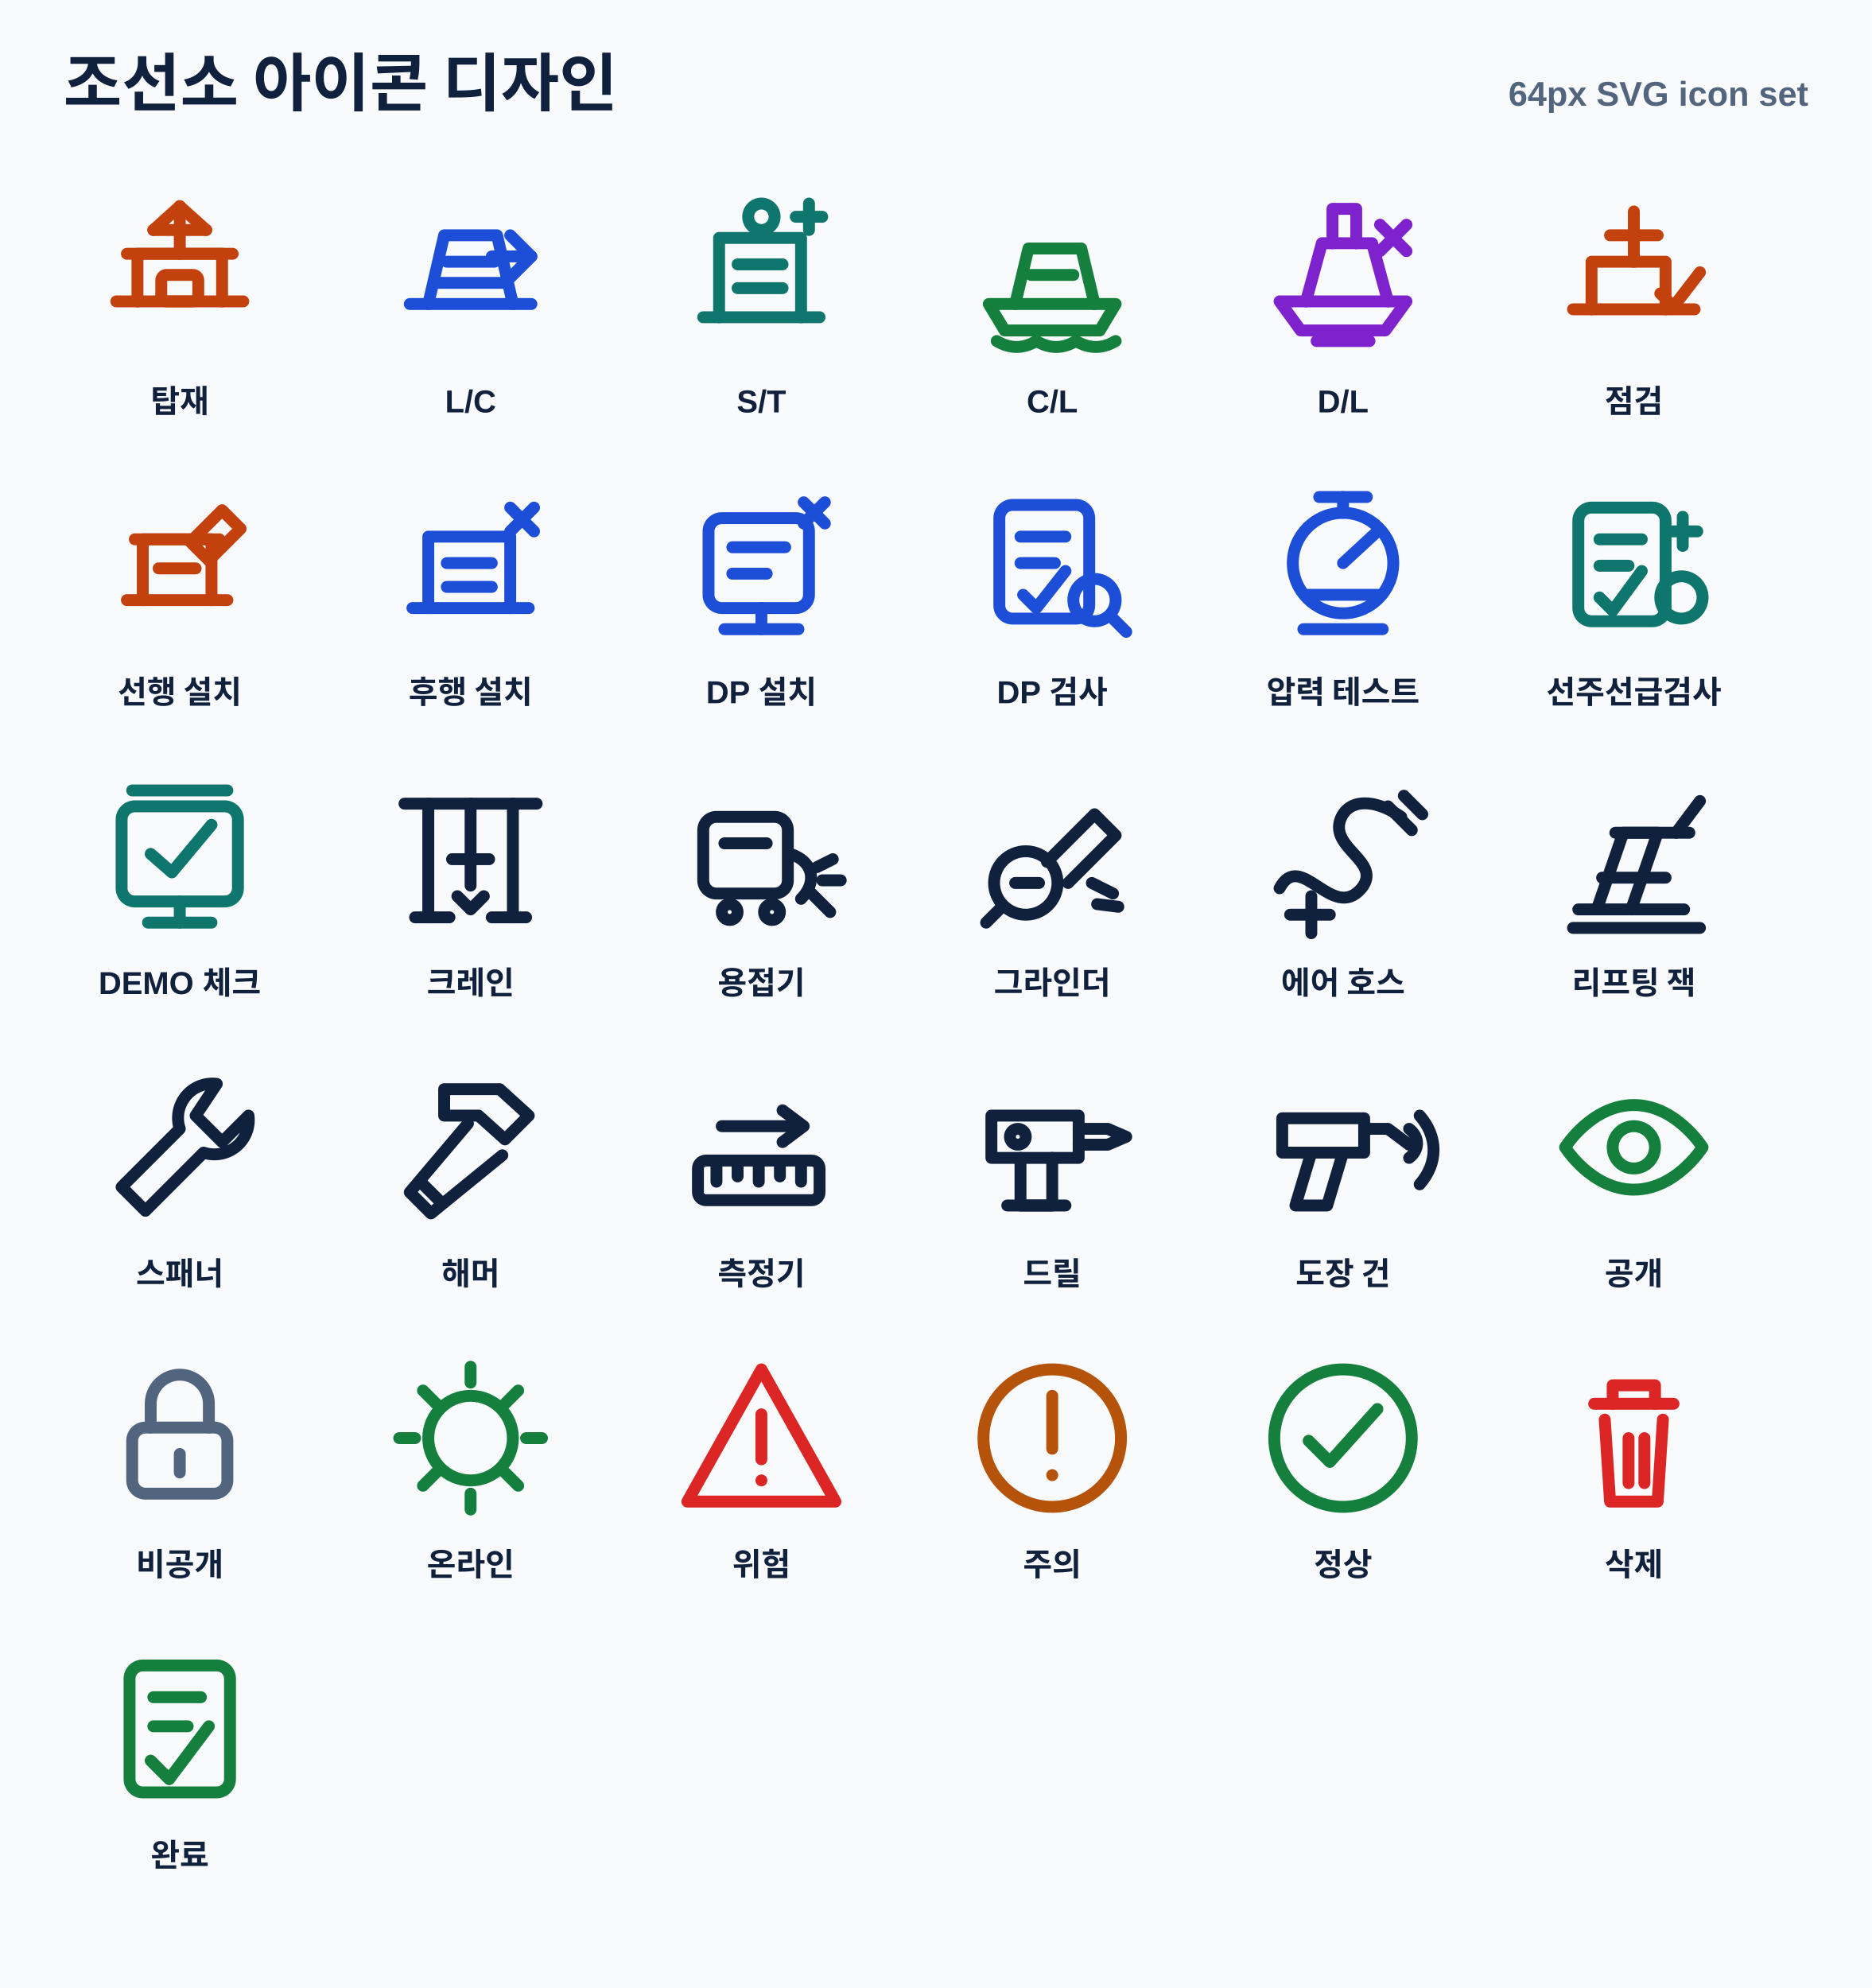
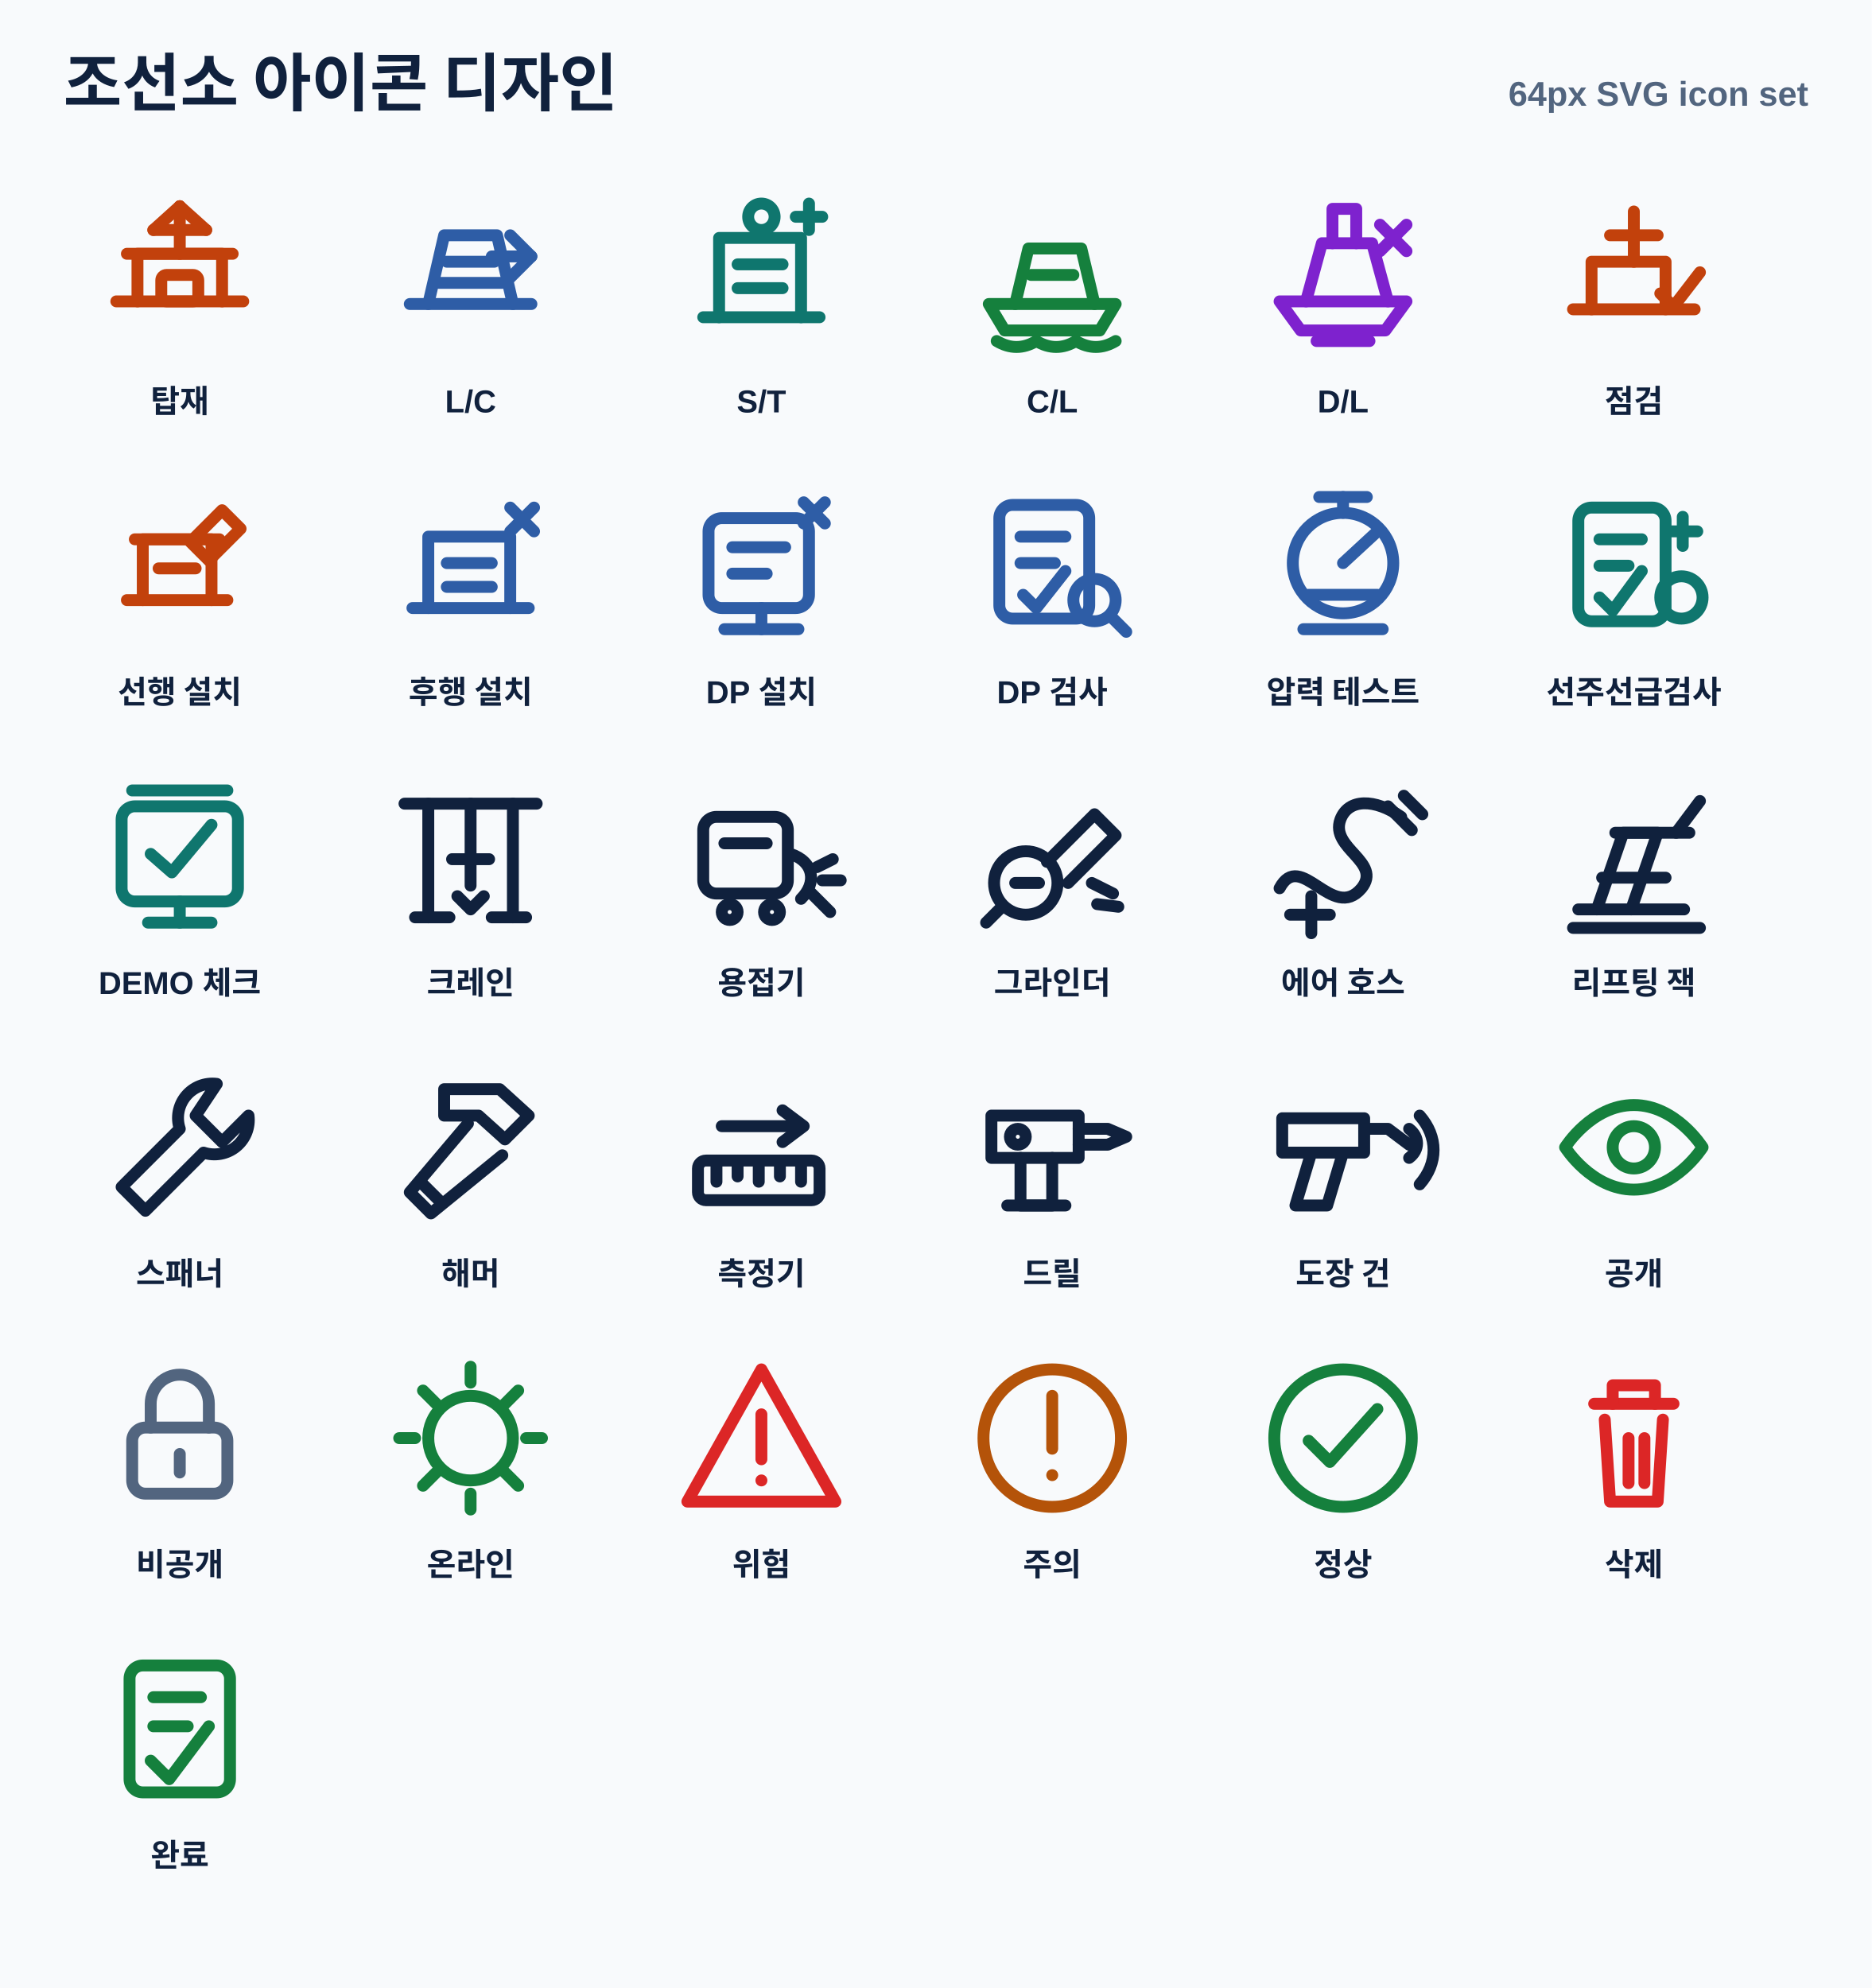
<svg xmlns="http://www.w3.org/2000/svg" width="708" height="752" viewBox="0 0 708 752">
  <rect width="100%" height="100%" fill="#f8fafc" />
  <text x="24" y="40" font-family="Arial, 'Noto Sans KR', sans-serif" font-size="24" font-weight="900" fill="#10213d">조선소 아이콘 디자인</text>
  <text x="684" y="40" text-anchor="end" font-family="Arial, 'Noto Sans KR', sans-serif" font-size="13" font-weight="700" fill="#52657f">64px SVG icon set</text>
  <g transform="translate(36 72)">
    <g fill="none" stroke="#c2410c" stroke-width="4.5" stroke-linecap="round" stroke-linejoin="round">
      <path d="M8 42h48" />
      <path d="M16 42V24h32v18" />
      <path d="M12 24h40" />
      <path d="M32 6v18" />
      <path d="M22 15h20" />
      <path d="M32 6l10 9" />
      <path d="M32 6l-10 9" />
      <rect x="25" y="32" width="14" height="10" rx="2" />
    </g>
    <text x="32" y="84" text-anchor="middle" font-family="Arial, 'Noto Sans KR', sans-serif" font-size="12" font-weight="800" fill="#10213d">탑재</text>
  </g>
  <g transform="translate(146 72)">
-     <g fill="none" stroke="#1d4ed8" stroke-width="4.5" stroke-linecap="round" stroke-linejoin="round">
+     <g fill="none" stroke="#2E5DA6" stroke-width="4.5" stroke-linecap="round" stroke-linejoin="round">
      <path d="M9 43h46" />
      <path d="M16 43l6-26h20l6 26" />
      <path d="M23 27h18" />
      <path d="M20 35h24" />
      <path d="M47 17l8 8-8 8" />
      <path d="M40 25h15" />
    </g>
    <text x="32" y="84" text-anchor="middle" font-family="Arial, 'Noto Sans KR', sans-serif" font-size="12" font-weight="800" fill="#10213d">L/C</text>
  </g>
  <g transform="translate(256 72)">
    <g fill="none" stroke="#0f766e" stroke-width="4.5" stroke-linecap="round" stroke-linejoin="round">
      <path d="M10 48h44" />
      <path d="M16 48V18h31v30" />
      <path d="M23 28h17" />
      <path d="M23 37h17" />
      <circle cx="32" cy="10" r="5" />
      <path d="M45 10h10" />
      <path d="M50 5v10" />
    </g>
    <text x="32" y="84" text-anchor="middle" font-family="Arial, 'Noto Sans KR', sans-serif" font-size="12" font-weight="800" fill="#10213d">S/T</text>
  </g>
  <g transform="translate(366 72)">
    <g fill="none" stroke="#15803d" stroke-width="4.5" stroke-linecap="round" stroke-linejoin="round">
      <path d="M8 43h48l-6 10H14z" />
      <path d="M18 43l5-21h20l5 21" />
      <path d="M24 32h16" />
      <path d="M11 57c5 3 10 3 15 0 5 3 10 3 15 0 5 3 10 3 15 0" />
    </g>
    <text x="32" y="84" text-anchor="middle" font-family="Arial, 'Noto Sans KR', sans-serif" font-size="12" font-weight="800" fill="#10213d">C/L</text>
  </g>
  <g transform="translate(476 72)">
    <g fill="none" stroke="#7e22ce" stroke-width="4.5" stroke-linecap="round" stroke-linejoin="round">
      <path d="M8 42h48l-8 11H16z" />
      <path d="M18 42l6-22h19l6 22" />
      <path d="M28 20V7h9v13" />
      <path d="M22 57h20" />
      <path d="M46 13l10 10" />
      <path d="M56 13 46 23" />
    </g>
    <text x="32" y="84" text-anchor="middle" font-family="Arial, 'Noto Sans KR', sans-serif" font-size="12" font-weight="800" fill="#10213d">D/L</text>
  </g>
  <g transform="translate(586 72)">
    <g fill="none" stroke="#c2410c" stroke-width="4.5" stroke-linecap="round" stroke-linejoin="round">
      <path d="M9 45h46" />
      <path d="M16 45V27h28v18" />
      <path d="M32 8v19" />
      <path d="M23 17h18" />
      <path d="m42 39 5 5 10-13" />
    </g>
    <text x="32" y="84" text-anchor="middle" font-family="Arial, 'Noto Sans KR', sans-serif" font-size="12" font-weight="800" fill="#10213d">점검</text>
  </g>
  <g transform="translate(36 182)">
    <g fill="none" stroke="#c2410c" stroke-width="4.5" stroke-linecap="round" stroke-linejoin="round">
      <path d="M12 45h38" />
      <path d="M18 45V22h26v23" />
      <path d="M15 22h32" />
      <path d="M24 33h14" />
      <path d="M48 11l7 7-12 12-7-7z" />
    </g>
    <text x="32" y="84" text-anchor="middle" font-family="Arial, 'Noto Sans KR', sans-serif" font-size="12" font-weight="800" fill="#10213d">선행 설치</text>
  </g>
  <g transform="translate(146 182)">
-     <g fill="none" stroke="#1d4ed8" stroke-width="4.5" stroke-linecap="round" stroke-linejoin="round">
+     <g fill="none" stroke="#2E5DA6" stroke-width="4.5" stroke-linecap="round" stroke-linejoin="round">
      <path d="M10 48h44" />
      <path d="M16 48V21h31v27" />
      <path d="M23 31h17" />
      <path d="M23 40h17" />
      <path d="M47 10l9 9" />
      <path d="M56 10l-9 9" />
    </g>
    <text x="32" y="84" text-anchor="middle" font-family="Arial, 'Noto Sans KR', sans-serif" font-size="12" font-weight="800" fill="#10213d">후행 설치</text>
  </g>
  <g transform="translate(256 182)">
-     <g fill="none" stroke="#1d4ed8" stroke-width="4.5" stroke-linecap="round" stroke-linejoin="round">
+     <g fill="none" stroke="#2E5DA6" stroke-width="4.5" stroke-linecap="round" stroke-linejoin="round">
      <rect x="12" y="14" width="38" height="34" rx="5" />
      <path d="M21 25h20" />
      <path d="M21 35h13" />
      <path d="M18 56h28" />
      <path d="M32 48v8" />
      <path d="M48 8l8 8" />
      <path d="M56 8l-8 8" />
    </g>
    <text x="32" y="84" text-anchor="middle" font-family="Arial, 'Noto Sans KR', sans-serif" font-size="12" font-weight="800" fill="#10213d">DP 설치</text>
  </g>
  <g transform="translate(366 182)">
-     <g fill="none" stroke="#1d4ed8" stroke-width="4.5" stroke-linecap="round" stroke-linejoin="round">
+     <g fill="none" stroke="#2E5DA6" stroke-width="4.5" stroke-linecap="round" stroke-linejoin="round">
      <rect x="12" y="9" width="34" height="43" rx="5" />
      <path d="M20 21h17" />
      <path d="M20 31h13" />
      <path d="m21 43 5 5 11-14" />
      <circle cx="48" cy="45" r="8" />
      <path d="m54 51 6 6" />
    </g>
    <text x="32" y="84" text-anchor="middle" font-family="Arial, 'Noto Sans KR', sans-serif" font-size="12" font-weight="800" fill="#10213d">DP 검사</text>
  </g>
  <g transform="translate(476 182)">
-     <g fill="none" stroke="#1d4ed8" stroke-width="4.5" stroke-linecap="round" stroke-linejoin="round">
+     <g fill="none" stroke="#2E5DA6" stroke-width="4.5" stroke-linecap="round" stroke-linejoin="round">
      <circle cx="32" cy="31" r="19" />
      <path d="M32 31 45 19" />
      <path d="M19 43h26" />
      <path d="M17 56h30" />
      <path d="M32 12V6" />
      <path d="M23 6h18" />
    </g>
    <text x="32" y="84" text-anchor="middle" font-family="Arial, 'Noto Sans KR', sans-serif" font-size="12" font-weight="800" fill="#10213d">압력 테스트</text>
  </g>
  <g transform="translate(586 182)">
    <g fill="none" stroke="#0f766e" stroke-width="4.5" stroke-linecap="round" stroke-linejoin="round">
      <rect x="11" y="10" width="33" height="43" rx="5" />
      <path d="M19 22h16" />
      <path d="M19 32h11" />
      <path d="m19 44 5 5 11-15" />
      <path d="M45 19h11" />
      <path d="M50.5 13.5v11" />
      <circle cx="50" cy="44" r="8" />
    </g>
    <text x="32" y="84" text-anchor="middle" font-family="Arial, 'Noto Sans KR', sans-serif" font-size="12" font-weight="800" fill="#10213d">선주선급검사</text>
  </g>
  <g transform="translate(36 292)">
    <g fill="none" stroke="#0f766e" stroke-width="4.5" stroke-linecap="round" stroke-linejoin="round">
      <rect x="10" y="13" width="44" height="36" rx="5" />
      <path d="m21 31 8 7 15-18" />
      <path d="M20 57h24" />
      <path d="M32 49v8" />
      <path d="M14 7h36" />
    </g>
    <text x="32" y="84" text-anchor="middle" font-family="Arial, 'Noto Sans KR', sans-serif" font-size="12" font-weight="800" fill="#10213d">DEMO 체크</text>
  </g>
  <g transform="translate(146 292)">
    <g fill="none" stroke="#10213d" stroke-width="4.5" stroke-linecap="round" stroke-linejoin="round">
      <path d="M7 12h50" />
      <path d="M16 12v43" />
      <path d="M48 12v43" />
      <path d="M11 55h13" />
      <path d="M40 55h13" />
      <path d="M32 12v21" />
      <path d="M25 33h14" />
      <path d="M32 33v10" />
      <path d="m27 47 5 5 5-5" />
    </g>
    <text x="32" y="84" text-anchor="middle" font-family="Arial, 'Noto Sans KR', sans-serif" font-size="12" font-weight="800" fill="#10213d">크레인</text>
  </g>
  <g transform="translate(256 292)">
    <g fill="none" stroke="#10213d" stroke-width="4.5" stroke-linecap="round" stroke-linejoin="round">
      <rect x="10" y="17" width="32" height="29" rx="5" />
      <path d="M18 27h16" />
      <circle cx="20" cy="53" r="3" />
      <circle cx="36" cy="53" r="3" />
      <path d="M43 31c9 3 10 11 4 17" />
      <path d="M51 46l7 7" />
      <path d="M53 36l6-3" />
      <path d="M55 41h7" />
    </g>
    <text x="32" y="84" text-anchor="middle" font-family="Arial, 'Noto Sans KR', sans-serif" font-size="12" font-weight="800" fill="#10213d">용접기</text>
  </g>
  <g transform="translate(366 292)">
    <g fill="none" stroke="#10213d" stroke-width="4.5" stroke-linecap="round" stroke-linejoin="round">
      <circle cx="22" cy="42" r="12" />
      <path d="M30 34 48 16l8 8-18 18" />
      <path d="M13 51 7 57" />
      <path d="M18 42h9" />
      <path d="M47 42l8 4" />
      <path d="M49 50l8 1" />
    </g>
    <text x="32" y="84" text-anchor="middle" font-family="Arial, 'Noto Sans KR', sans-serif" font-size="12" font-weight="800" fill="#10213d">그라인더</text>
  </g>
  <g transform="translate(476 292)">
    <g fill="none" stroke="#10213d" stroke-width="4.5" stroke-linecap="round" stroke-linejoin="round">
      <path d="M8 44c8-15 20 13 31 0 8-10-12-15-8-26 3-8 13-8 23-1" />
      <path d="m49 13 9 9" />
      <path d="m55 9 7 7" />
      <path d="M12 54h15" />
      <path d="M20 47v14" />
    </g>
    <text x="32" y="84" text-anchor="middle" font-family="Arial, 'Noto Sans KR', sans-serif" font-size="12" font-weight="800" fill="#10213d">에어 호스</text>
  </g>
  <g transform="translate(586 292)">
    <g fill="none" stroke="#10213d" stroke-width="4.5" stroke-linecap="round" stroke-linejoin="round">
      <path d="M11 52h40" />
      <path d="M18 52l10-29h13L31 52" />
      <path d="M25 23h28" />
      <path d="M48 23l9-12" />
      <path d="M20 40h24" />
      <path d="M9 59h48" />
    </g>
    <text x="32" y="84" text-anchor="middle" font-family="Arial, 'Noto Sans KR', sans-serif" font-size="12" font-weight="800" fill="#10213d">리프팅 잭</text>
  </g>
  <g transform="translate(36 402)">
    <g fill="none" stroke="#10213d" stroke-width="4.5" stroke-linecap="round" stroke-linejoin="round">
      <path d="M46 8a13 13 0 0 0-14 17L10 47l9 9 22-22A13 13 0 0 0 58 20l-10 10-10-10z" />
    </g>
    <text x="32" y="84" text-anchor="middle" font-family="Arial, 'Noto Sans KR', sans-serif" font-size="12" font-weight="800" fill="#10213d">스패너</text>
  </g>
  <g transform="translate(146 402)">
    <g fill="none" stroke="#10213d" stroke-width="4.5" stroke-linecap="round" stroke-linejoin="round">
      <path d="M22 10h21l11 10-9 9-10-9H22z" />
      <path d="M31 23 9 49l8 8 27-22" />
      <path d="M13 45l8 8" />
    </g>
    <text x="32" y="84" text-anchor="middle" font-family="Arial, 'Noto Sans KR', sans-serif" font-size="12" font-weight="800" fill="#10213d">해머</text>
  </g>
  <g transform="translate(256 402)">
    <g fill="none" stroke="#10213d" stroke-width="4.5" stroke-linecap="round" stroke-linejoin="round">
      <rect x="8" y="37" width="46" height="15" rx="3" />
      <path d="M15 37v8" />
      <path d="M23 37v6" />
      <path d="M31 37v8" />
      <path d="M39 37v6" />
      <path d="M47 37v8" />
      <path d="M17 24h28" />
      <path d="m40 18 8 6-8 6" />
    </g>
    <text x="32" y="84" text-anchor="middle" font-family="Arial, 'Noto Sans KR', sans-serif" font-size="12" font-weight="800" fill="#10213d">측정기</text>
  </g>
  <g transform="translate(366 402)">
    <g fill="none" stroke="#10213d" stroke-width="4.5" stroke-linecap="round" stroke-linejoin="round">
      <path d="M9 20h33v16H9z" />
      <path d="M42 25h11l7 3-7 3H42" />
      <path d="M20 36v18h12V36" />
      <path d="M15 54h22" />
      <circle cx="19" cy="28" r="3" />
    </g>
    <text x="32" y="84" text-anchor="middle" font-family="Arial, 'Noto Sans KR', sans-serif" font-size="12" font-weight="800" fill="#10213d">드릴</text>
  </g>
  <g transform="translate(476 402)">
    <g fill="none" stroke="#10213d" stroke-width="4.5" stroke-linecap="round" stroke-linejoin="round">
      <path d="M9 21h31v13H9z" />
      <path d="M40 25h9l8 6" />
      <path d="M20 34l-6 20h12l6-20" />
      <path d="M57 25c4 3 4 8 0 11" />
      <path d="M61 20c7 8 7 18 0 26" />
    </g>
    <text x="32" y="84" text-anchor="middle" font-family="Arial, 'Noto Sans KR', sans-serif" font-size="12" font-weight="800" fill="#10213d">도장 건</text>
  </g>
  <g transform="translate(586 402)">
    <g fill="none" stroke="#15803d" stroke-width="4.5" stroke-linecap="round" stroke-linejoin="round">
      <path d="M6 32s10-16 26-16 26 16 26 16-10 16-26 16S6 32 6 32z" />
      <circle cx="32" cy="32" r="8" />
    </g>
    <text x="32" y="84" text-anchor="middle" font-family="Arial, 'Noto Sans KR', sans-serif" font-size="12" font-weight="800" fill="#10213d">공개</text>
  </g>
  <g transform="translate(36 512)">
    <g fill="none" stroke="#52657f" stroke-width="4.5" stroke-linecap="round" stroke-linejoin="round">
      <rect x="14" y="28" width="36" height="25" rx="5" />
      <path d="M21 28v-9a11 11 0 0 1 22 0v9" />
      <path d="M32 38v7" />
    </g>
    <text x="32" y="84" text-anchor="middle" font-family="Arial, 'Noto Sans KR', sans-serif" font-size="12" font-weight="800" fill="#10213d">비공개</text>
  </g>
  <g transform="translate(146 512)">
    <g fill="none" stroke="#15803d" stroke-width="4.5" stroke-linecap="round" stroke-linejoin="round">
      <circle cx="32" cy="32" r="16" />
      <path d="M32 11V5" />
      <path d="M32 59v-6" />
      <path d="M11 32H5" />
      <path d="M59 32h-6" />
      <path d="m19 19-5-5" />
      <path d="m50 50-5-5" />
      <path d="m45 19 5-5" />
      <path d="m14 50 5-5" />
    </g>
    <text x="32" y="84" text-anchor="middle" font-family="Arial, 'Noto Sans KR', sans-serif" font-size="12" font-weight="800" fill="#10213d">온라인</text>
  </g>
  <g transform="translate(256 512)">
    <g fill="none" stroke="#dc2626" stroke-width="4.5" stroke-linecap="round" stroke-linejoin="round">
      <path d="M32 6 60 56H4z" />
      <path d="M32 23v17" />
      <path d="M32 48h.01" />
    </g>
    <text x="32" y="84" text-anchor="middle" font-family="Arial, 'Noto Sans KR', sans-serif" font-size="12" font-weight="800" fill="#10213d">위험</text>
  </g>
  <g transform="translate(366 512)">
    <g fill="none" stroke="#b45309" stroke-width="4.5" stroke-linecap="round" stroke-linejoin="round">
      <circle cx="32" cy="32" r="26" />
      <path d="M32 16v20" />
      <path d="M32 46h.01" />
    </g>
    <text x="32" y="84" text-anchor="middle" font-family="Arial, 'Noto Sans KR', sans-serif" font-size="12" font-weight="800" fill="#10213d">주의</text>
  </g>
  <g transform="translate(476 512)">
    <g fill="none" stroke="#15803d" stroke-width="4.5" stroke-linecap="round" stroke-linejoin="round">
      <circle cx="32" cy="32" r="26" />
      <path d="m19 33 8 8 18-20" />
    </g>
    <text x="32" y="84" text-anchor="middle" font-family="Arial, 'Noto Sans KR', sans-serif" font-size="12" font-weight="800" fill="#10213d">정상</text>
  </g>
  <g transform="translate(586 512)">
    <g fill="none" stroke="#dc2626" stroke-width="4.5" stroke-linecap="round" stroke-linejoin="round">
      <path d="M17 19h30" />
      <path d="M24 19v-7h16v7" />
      <path d="M21 25l2 31h18l2-31" />
      <path d="M30 32v17" />
      <path d="M36 32v17" />
    </g>
    <text x="32" y="84" text-anchor="middle" font-family="Arial, 'Noto Sans KR', sans-serif" font-size="12" font-weight="800" fill="#10213d">삭제</text>
  </g>
  <g transform="translate(36 622)">
    <g fill="none" stroke="#15803d" stroke-width="4.5" stroke-linecap="round" stroke-linejoin="round">
      <rect x="13" y="8" width="38" height="48" rx="5" />
      <path d="M22 20h18" />
      <path d="M22 31h13" />
      <path d="m21 44 7 7 15-20" />
    </g>
    <text x="32" y="84" text-anchor="middle" font-family="Arial, 'Noto Sans KR', sans-serif" font-size="12" font-weight="800" fill="#10213d">완료</text>
  </g>
</svg>
